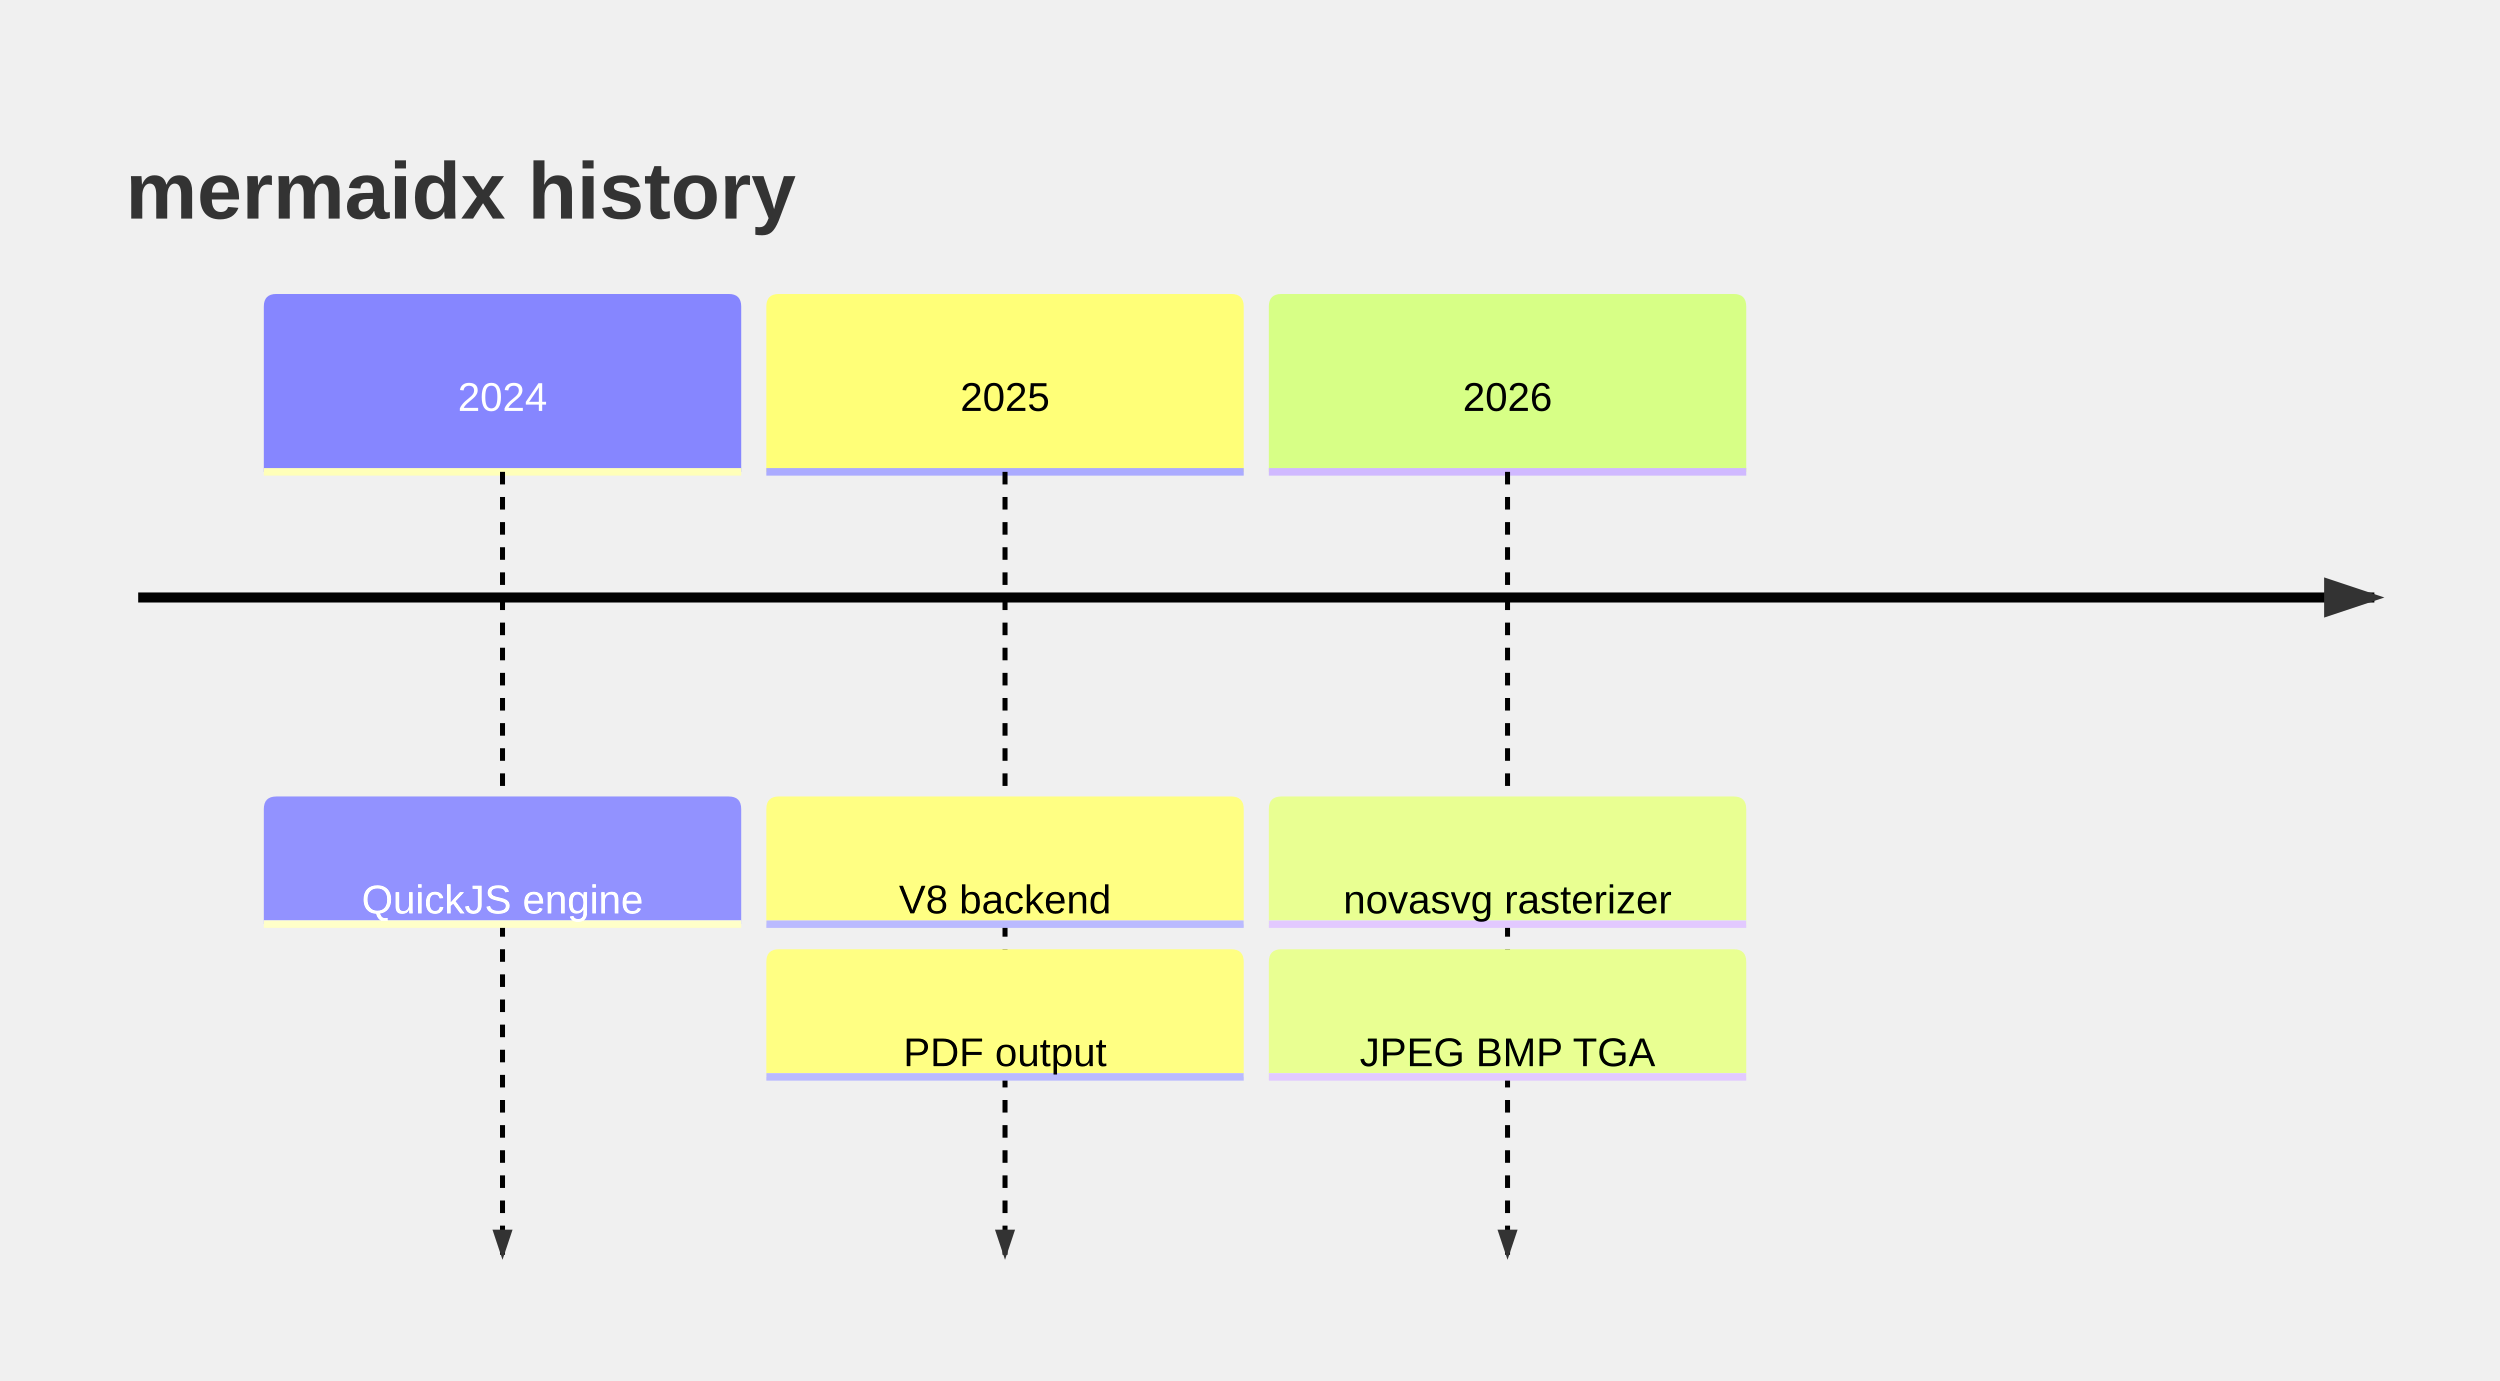
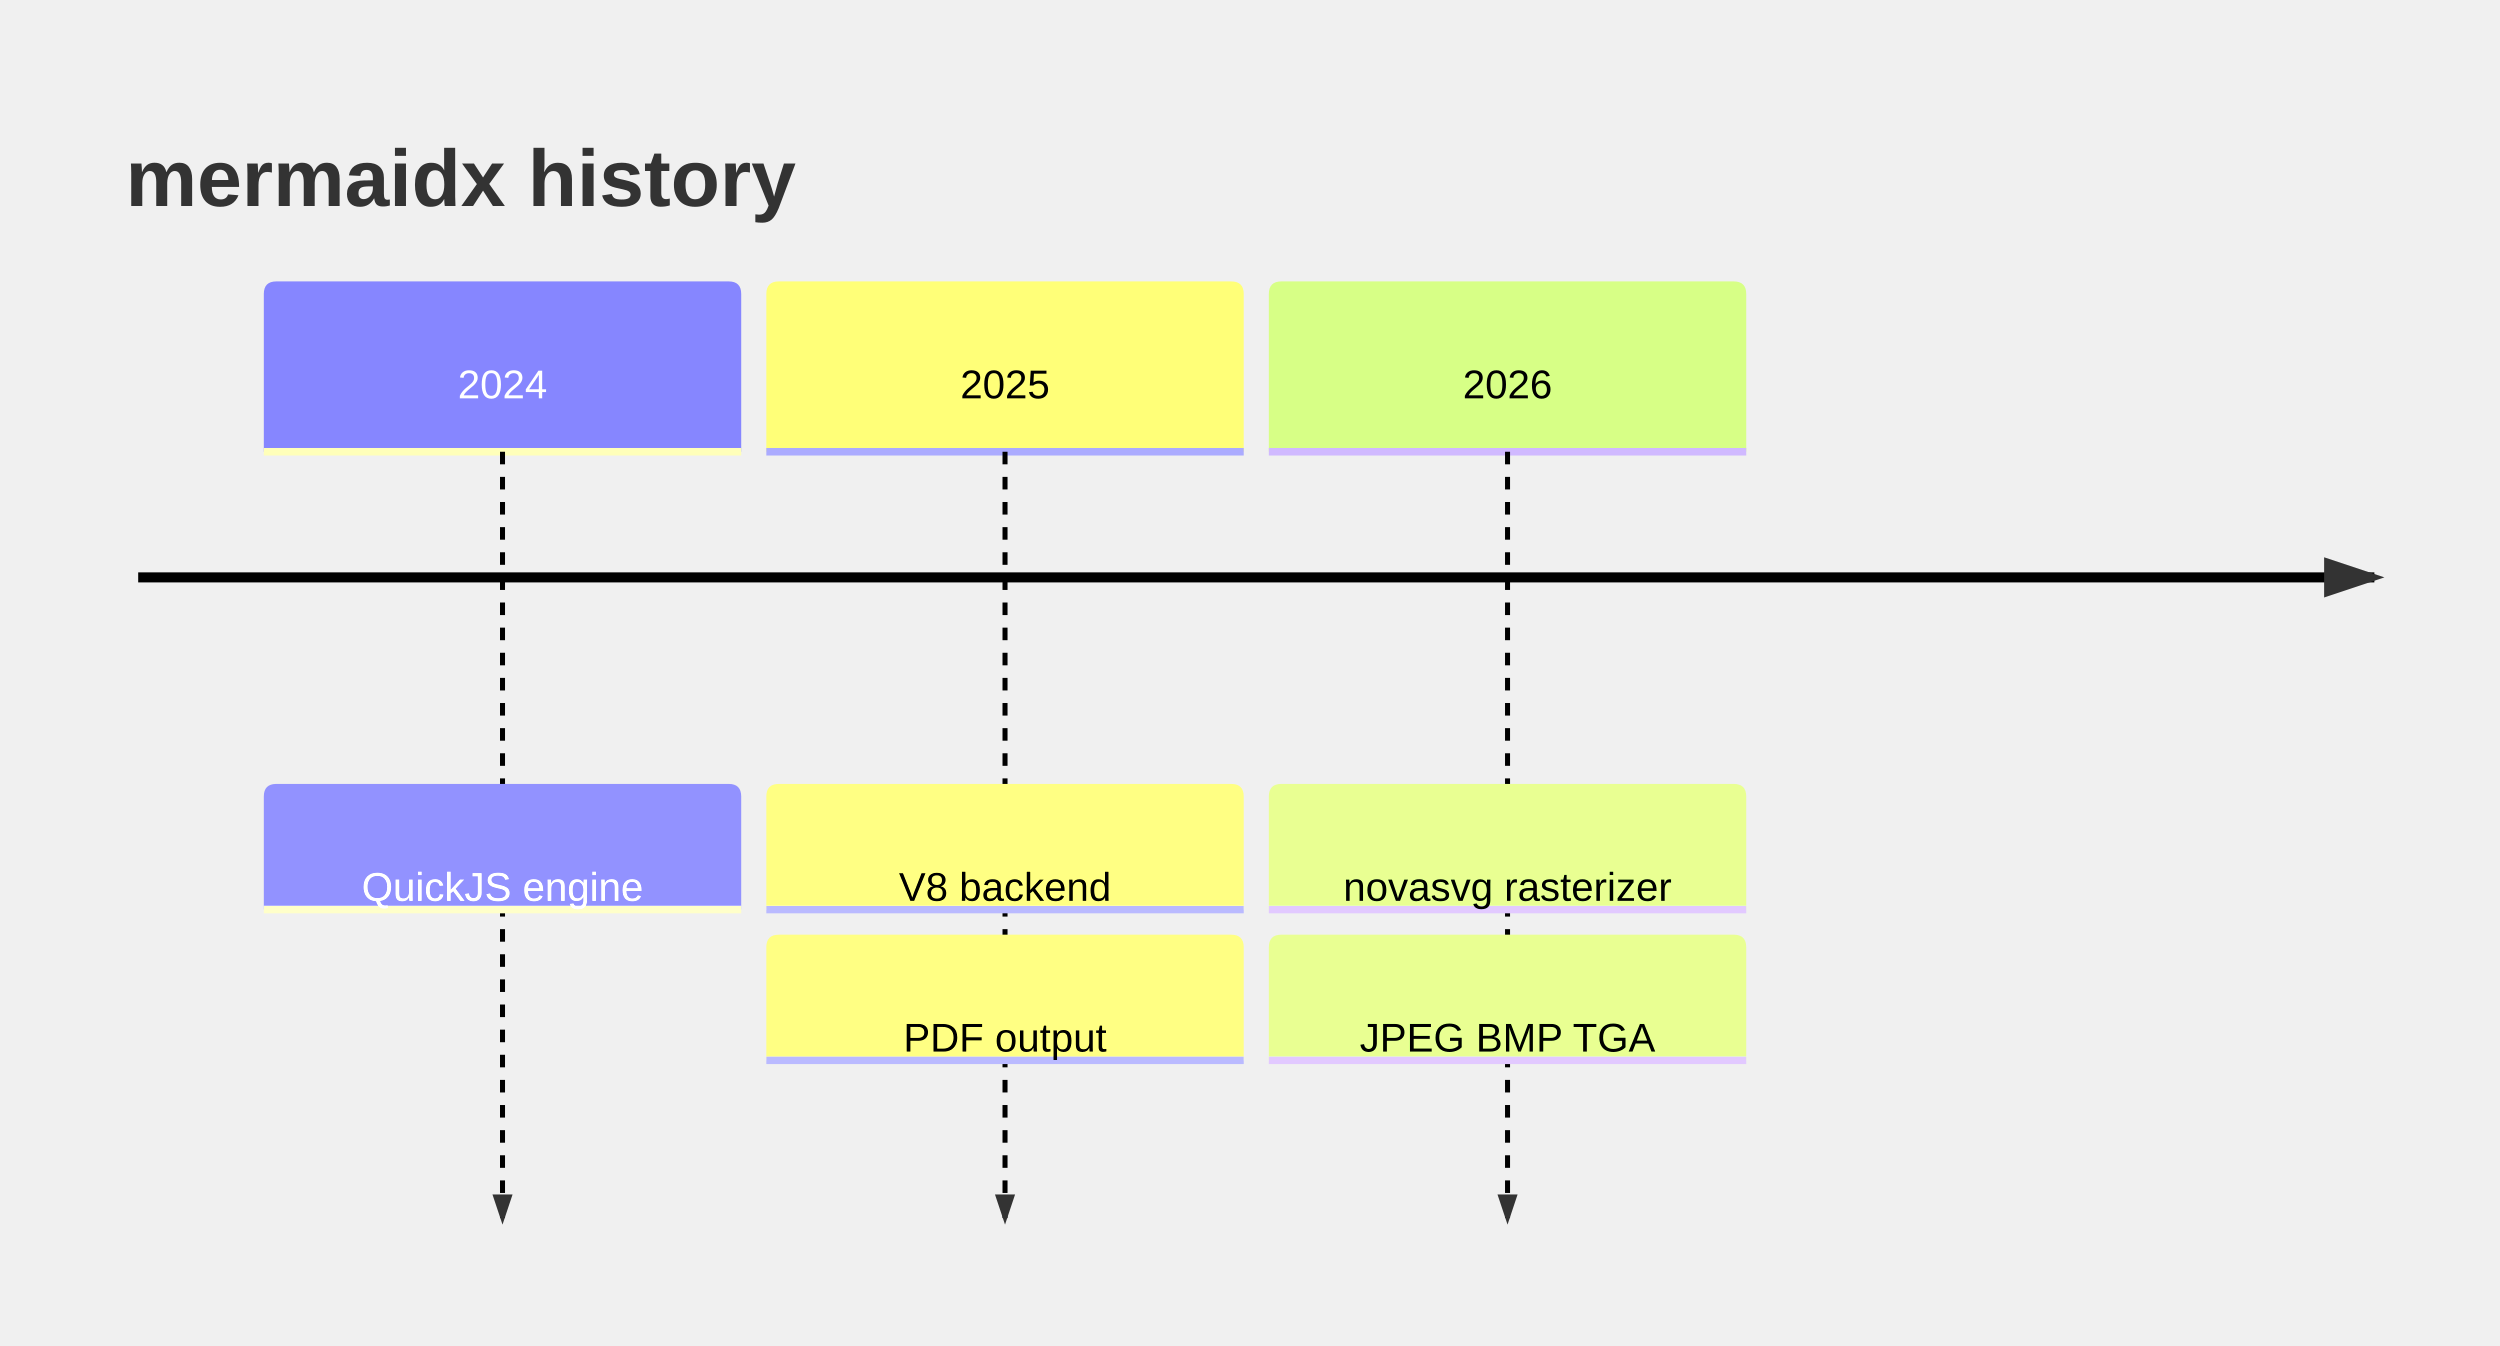
- <svg xmlns="http://www.w3.org/2000/svg" id="my-svg" width="100%" style="max-width: 995px; background-color: white;" viewBox="95 -67 995 549.4" role="graphics-document document" aria-roledescription="timeline">
+ <svg xmlns="http://www.w3.org/2000/svg" id="my-svg" width="100%" style="max-width: 995px; background-color: transparent;" viewBox="95 -62 995 535.4" role="graphics-document document" aria-roledescription="timeline">
  <style>#my-svg{font-family:"trebuchet ms",verdana,arial,sans-serif;font-size:16px;fill:#333;}@keyframes edge-animation-frame{from{stroke-dashoffset:0;}}@keyframes dash{to{stroke-dashoffset:0;}}#my-svg .edge-animation-slow{stroke-dasharray:9,5!important;stroke-dashoffset:900;animation:dash 50s linear infinite;stroke-linecap:round;}#my-svg .edge-animation-fast{stroke-dasharray:9,5!important;stroke-dashoffset:900;animation:dash 20s linear infinite;stroke-linecap:round;}#my-svg .error-icon{fill:#552222;}#my-svg .error-text{fill:#552222;stroke:#552222;}#my-svg .edge-thickness-normal{stroke-width:1px;}#my-svg .edge-thickness-thick{stroke-width:3.5px;}#my-svg .edge-pattern-solid{stroke-dasharray:0;}#my-svg .edge-thickness-invisible{stroke-width:0;fill:none;}#my-svg .edge-pattern-dashed{stroke-dasharray:3;}#my-svg .edge-pattern-dotted{stroke-dasharray:2;}#my-svg .marker{fill:#333333;stroke:#333333;}#my-svg .marker.cross{stroke:#333333;}#my-svg svg{font-family:"trebuchet ms",verdana,arial,sans-serif;font-size:16px;}#my-svg p{margin:0;}#my-svg .edge{stroke-width:3;}#my-svg .section--1 rect,#my-svg .section--1 path,#my-svg .section--1 circle,#my-svg .section--1 path{fill:hsl(240, 100%, 76.275%);}#my-svg .section--1 text{fill:#ffffff;}#my-svg .node-icon--1{font-size:40px;color:#ffffff;}#my-svg .section-edge--1{stroke:hsl(240, 100%, 76.275%);}#my-svg .edge-depth--1{stroke-width:17;}#my-svg .section--1 line{stroke:hsl(60, 100%, 86.275%);stroke-width:3;}#my-svg .lineWrapper line{stroke:#ffffff;}#my-svg .disabled,#my-svg .disabled circle,#my-svg .disabled text{fill:hsl(80, 100%, 96.275%);}#my-svg .disabled text{fill:#aaaa33;}#my-svg .section-0 rect,#my-svg .section-0 path,#my-svg .section-0 circle,#my-svg .section-0 path{fill:hsl(60, 100%, 73.529%);}#my-svg .section-0 text{fill:black;}#my-svg .node-icon-0{font-size:40px;color:black;}#my-svg .section-edge-0{stroke:hsl(60, 100%, 73.529%);}#my-svg .edge-depth-0{stroke-width:14;}#my-svg .section-0 line{stroke:hsl(240, 100%, 83.529%);stroke-width:3;}#my-svg .lineWrapper line{stroke:black;}#my-svg .disabled,#my-svg .disabled circle,#my-svg .disabled text{fill:hsl(80, 100%, 96.275%);}#my-svg .disabled text{fill:#aaaa33;}#my-svg .section-1 rect,#my-svg .section-1 path,#my-svg .section-1 circle,#my-svg .section-1 path{fill:hsl(80, 100%, 76.275%);}#my-svg .section-1 text{fill:black;}#my-svg .node-icon-1{font-size:40px;color:black;}#my-svg .section-edge-1{stroke:hsl(80, 100%, 76.275%);}#my-svg .edge-depth-1{stroke-width:11;}#my-svg .section-1 line{stroke:hsl(260, 100%, 86.275%);stroke-width:3;}#my-svg .lineWrapper line{stroke:black;}#my-svg .disabled,#my-svg .disabled circle,#my-svg .disabled text{fill:hsl(80, 100%, 96.275%);}#my-svg .disabled text{fill:#aaaa33;}#my-svg .section-2 rect,#my-svg .section-2 path,#my-svg .section-2 circle,#my-svg .section-2 path{fill:hsl(270, 100%, 76.275%);}#my-svg .section-2 text{fill:#ffffff;}#my-svg .node-icon-2{font-size:40px;color:#ffffff;}#my-svg .section-edge-2{stroke:hsl(270, 100%, 76.275%);}#my-svg .edge-depth-2{stroke-width:8;}#my-svg .section-2 line{stroke:hsl(90, 100%, 86.275%);stroke-width:3;}#my-svg .lineWrapper line{stroke:#ffffff;}#my-svg .disabled,#my-svg .disabled circle,#my-svg .disabled text{fill:hsl(80, 100%, 96.275%);}#my-svg .disabled text{fill:#aaaa33;}#my-svg .section-3 rect,#my-svg .section-3 path,#my-svg .section-3 circle,#my-svg .section-3 path{fill:hsl(300, 100%, 76.275%);}#my-svg .section-3 text{fill:black;}#my-svg .node-icon-3{font-size:40px;color:black;}#my-svg .section-edge-3{stroke:hsl(300, 100%, 76.275%);}#my-svg .edge-depth-3{stroke-width:5;}#my-svg .section-3 line{stroke:hsl(120, 100%, 86.275%);stroke-width:3;}#my-svg .lineWrapper line{stroke:black;}#my-svg .disabled,#my-svg .disabled circle,#my-svg .disabled text{fill:hsl(80, 100%, 96.275%);}#my-svg .disabled text{fill:#aaaa33;}#my-svg .section-4 rect,#my-svg .section-4 path,#my-svg .section-4 circle,#my-svg .section-4 path{fill:hsl(330, 100%, 76.275%);}#my-svg .section-4 text{fill:black;}#my-svg .node-icon-4{font-size:40px;color:black;}#my-svg .section-edge-4{stroke:hsl(330, 100%, 76.275%);}#my-svg .edge-depth-4{stroke-width:2;}#my-svg .section-4 line{stroke:hsl(150, 100%, 86.275%);stroke-width:3;}#my-svg .lineWrapper line{stroke:black;}#my-svg .disabled,#my-svg .disabled circle,#my-svg .disabled text{fill:hsl(80, 100%, 96.275%);}#my-svg .disabled text{fill:#aaaa33;}#my-svg .section-5 rect,#my-svg .section-5 path,#my-svg .section-5 circle,#my-svg .section-5 path{fill:hsl(0, 100%, 76.275%);}#my-svg .section-5 text{fill:black;}#my-svg .node-icon-5{font-size:40px;color:black;}#my-svg .section-edge-5{stroke:hsl(0, 100%, 76.275%);}#my-svg .edge-depth-5{stroke-width:-1;}#my-svg .section-5 line{stroke:hsl(180, 100%, 86.275%);stroke-width:3;}#my-svg .lineWrapper line{stroke:black;}#my-svg .disabled,#my-svg .disabled circle,#my-svg .disabled text{fill:hsl(80, 100%, 96.275%);}#my-svg .disabled text{fill:#aaaa33;}#my-svg .section-6 rect,#my-svg .section-6 path,#my-svg .section-6 circle,#my-svg .section-6 path{fill:hsl(30, 100%, 76.275%);}#my-svg .section-6 text{fill:black;}#my-svg .node-icon-6{font-size:40px;color:black;}#my-svg .section-edge-6{stroke:hsl(30, 100%, 76.275%);}#my-svg .edge-depth-6{stroke-width:-4;}#my-svg .section-6 line{stroke:hsl(210, 100%, 86.275%);stroke-width:3;}#my-svg .lineWrapper line{stroke:black;}#my-svg .disabled,#my-svg .disabled circle,#my-svg .disabled text{fill:hsl(80, 100%, 96.275%);}#my-svg .disabled text{fill:#aaaa33;}#my-svg .section-7 rect,#my-svg .section-7 path,#my-svg .section-7 circle,#my-svg .section-7 path{fill:hsl(90, 100%, 76.275%);}#my-svg .section-7 text{fill:black;}#my-svg .node-icon-7{font-size:40px;color:black;}#my-svg .section-edge-7{stroke:hsl(90, 100%, 76.275%);}#my-svg .edge-depth-7{stroke-width:-7;}#my-svg .section-7 line{stroke:hsl(270, 100%, 86.275%);stroke-width:3;}#my-svg .lineWrapper line{stroke:black;}#my-svg .disabled,#my-svg .disabled circle,#my-svg .disabled text{fill:hsl(80, 100%, 96.275%);}#my-svg .disabled text{fill:#aaaa33;}#my-svg .section-8 rect,#my-svg .section-8 path,#my-svg .section-8 circle,#my-svg .section-8 path{fill:hsl(150, 100%, 76.275%);}#my-svg .section-8 text{fill:black;}#my-svg .node-icon-8{font-size:40px;color:black;}#my-svg .section-edge-8{stroke:hsl(150, 100%, 76.275%);}#my-svg .edge-depth-8{stroke-width:-10;}#my-svg .section-8 line{stroke:hsl(330, 100%, 86.275%);stroke-width:3;}#my-svg .lineWrapper line{stroke:black;}#my-svg .disabled,#my-svg .disabled circle,#my-svg .disabled text{fill:hsl(80, 100%, 96.275%);}#my-svg .disabled text{fill:#aaaa33;}#my-svg .section-9 rect,#my-svg .section-9 path,#my-svg .section-9 circle,#my-svg .section-9 path{fill:hsl(180, 100%, 76.275%);}#my-svg .section-9 text{fill:black;}#my-svg .node-icon-9{font-size:40px;color:black;}#my-svg .section-edge-9{stroke:hsl(180, 100%, 76.275%);}#my-svg .edge-depth-9{stroke-width:-13;}#my-svg .section-9 line{stroke:hsl(0, 100%, 86.275%);stroke-width:3;}#my-svg .lineWrapper line{stroke:black;}#my-svg .disabled,#my-svg .disabled circle,#my-svg .disabled text{fill:hsl(80, 100%, 96.275%);}#my-svg .disabled text{fill:#aaaa33;}#my-svg .section-10 rect,#my-svg .section-10 path,#my-svg .section-10 circle,#my-svg .section-10 path{fill:hsl(210, 100%, 76.275%);}#my-svg .section-10 text{fill:black;}#my-svg .node-icon-10{font-size:40px;color:black;}#my-svg .section-edge-10{stroke:hsl(210, 100%, 76.275%);}#my-svg .edge-depth-10{stroke-width:-16;}#my-svg .section-10 line{stroke:hsl(30, 100%, 86.275%);stroke-width:3;}#my-svg .lineWrapper line{stroke:black;}#my-svg .disabled,#my-svg .disabled circle,#my-svg .disabled text{fill:hsl(80, 100%, 96.275%);}#my-svg .disabled text{fill:#aaaa33;}#my-svg .section-root rect,#my-svg .section-root path,#my-svg .section-root circle{fill:hsl(240, 100%, 46.275%);}#my-svg .section-root text{fill:#ffffff;}#my-svg .icon-container{height:100%;display:flex;justify-content:center;align-items:center;}#my-svg .edge{fill:none;}#my-svg .eventWrapper{filter:brightness(120%);}#my-svg .node .neo-node{stroke:#9370DB;}#my-svg [data-look="neo"].node rect,#my-svg [data-look="neo"].cluster rect,#my-svg [data-look="neo"].node polygon{stroke:#9370DB;filter:drop-shadow(1px 2px 2px rgba(185, 185, 185, 1));}#my-svg [data-look="neo"].swimlane.cluster rect{filter:none;}#my-svg [data-look="neo"].node path{stroke:#9370DB;stroke-width:1px;}#my-svg [data-look="neo"].node .outer-path{filter:drop-shadow(1px 2px 2px rgba(185, 185, 185, 1));}#my-svg [data-look="neo"].node .neo-line path{stroke:#9370DB;filter:none;}#my-svg [data-look="neo"].node circle{stroke:#9370DB;filter:drop-shadow(1px 2px 2px rgba(185, 185, 185, 1));}#my-svg [data-look="neo"].node circle .state-start{fill:#000000;}#my-svg [data-look="neo"].icon-shape .icon{fill:#9370DB;filter:drop-shadow(1px 2px 2px rgba(185, 185, 185, 1));}#my-svg [data-look="neo"].icon-shape .icon-neo path{stroke:#9370DB;filter:drop-shadow(1px 2px 2px rgba(185, 185, 185, 1));}#my-svg :root{--mermaid-font-family:"trebuchet ms",verdana,arial,sans-serif;}</style>
  <g />
  <g />
  <defs>
    <marker id="my-svg-arrowhead" refX="5" refY="2" markerWidth="6" markerHeight="4" orient="auto">
      <path d="M 0,0 V 4 L6,2 Z" />
    </marker>
  </defs>
  <g class="taskWrapper" transform="translate(200, 50)">
    <g class="timeline-node section--1">
      <g>
-         <path id="my-svg-node-0" class="node-bkg node-undefined" d="M0 65.8 v-60.8 q0,-5,5,-5 h180 q5,0,5,5 v65.8 H0 Z" />
-         <line class="node-line--1" x1="0" y1="70.8" x2="190" y2="70.8" />
+         <path id="my-svg-node-0" class="node-bkg node-undefined" d="M0 62.8 v-57.8 q0,-5,5,-5 h180 q5,0,5,5 v62.8 H0 Z" />
+         <line class="node-line--1" x1="0" y1="67.8" x2="190" y2="67.8" />
      </g>
      <g transform="translate(95, 10)">
        <text dy="1em" alignment-baseline="middle" dominant-baseline="middle" text-anchor="middle">
          <tspan x="0" dy="1em">2024</tspan>
        </text>
      </g>
    </g>
  </g>
  <g class="lineWrapper">
-     <line x1="295" y1="120.8" x2="295" y2="432.4" stroke-width="2" stroke="black" marker-end="url(#my-svg-arrowhead)" stroke-dasharray="5,5" />
+     <line x1="295" y1="117.8" x2="295" y2="423.4" stroke-width="2" stroke="black" marker-end="url(#my-svg-arrowhead)" stroke-dasharray="5,5" />
  </g>
  <g class="eventWrapper" transform="translate(200, 250)">
    <g class="timeline-node section--1">
      <g>
-         <path id="my-svg-node-1" class="node-bkg node-undefined" d="M0 45.8 v-40.8 q0,-5,5,-5 h180 q5,0,5,5 v45.8 H0 Z" />
-         <line class="node-line--1" x1="0" y1="50.8" x2="190" y2="50.8" />
+         <path id="my-svg-node-1" class="node-bkg node-undefined" d="M0 45 v-40 q0,-5,5,-5 h180 q5,0,5,5 v45 H0 Z" />
+         <line class="node-line--1" x1="0" y1="50" x2="190" y2="50" />
      </g>
      <g transform="translate(95, 10)">
        <text dy="1em" alignment-baseline="middle" dominant-baseline="middle" text-anchor="middle">
          <tspan x="0" dy="1em">QuickJS   engine</tspan>
        </text>
      </g>
    </g>
  </g>
  <g class="taskWrapper" transform="translate(400, 50)">
    <g class="timeline-node section-0">
      <g>
-         <path id="my-svg-node-2" class="node-bkg node-undefined" d="M0 65.8 v-60.8 q0,-5,5,-5 h180 q5,0,5,5 v65.8 H0 Z" />
-         <line class="node-line-0" x1="0" y1="70.8" x2="190" y2="70.8" />
+         <path id="my-svg-node-2" class="node-bkg node-undefined" d="M0 62.8 v-57.8 q0,-5,5,-5 h180 q5,0,5,5 v62.8 H0 Z" />
+         <line class="node-line-0" x1="0" y1="67.8" x2="190" y2="67.8" />
      </g>
      <g transform="translate(95, 10)">
        <text dy="1em" alignment-baseline="middle" dominant-baseline="middle" text-anchor="middle">
          <tspan x="0" dy="1em">2025</tspan>
        </text>
      </g>
    </g>
  </g>
  <g class="lineWrapper">
-     <line x1="495" y1="120.8" x2="495" y2="432.4" stroke-width="2" stroke="black" marker-end="url(#my-svg-arrowhead)" stroke-dasharray="5,5" />
+     <line x1="495" y1="117.8" x2="495" y2="423.4" stroke-width="2" stroke="black" marker-end="url(#my-svg-arrowhead)" stroke-dasharray="5,5" />
  </g>
  <g class="eventWrapper" transform="translate(400, 250)">
    <g class="timeline-node section-0">
      <g>
-         <path id="my-svg-node-3" class="node-bkg node-undefined" d="M0 45.8 v-40.8 q0,-5,5,-5 h180 q5,0,5,5 v45.8 H0 Z" />
-         <line class="node-line-0" x1="0" y1="50.8" x2="190" y2="50.8" />
+         <path id="my-svg-node-3" class="node-bkg node-undefined" d="M0 45 v-40 q0,-5,5,-5 h180 q5,0,5,5 v45 H0 Z" />
+         <line class="node-line-0" x1="0" y1="50" x2="190" y2="50" />
      </g>
      <g transform="translate(95, 10)">
        <text dy="1em" alignment-baseline="middle" dominant-baseline="middle" text-anchor="middle">
          <tspan x="0" dy="1em">V8   backend</tspan>
        </text>
      </g>
    </g>
  </g>
-   <g class="eventWrapper" transform="translate(400, 310.8)">
+   <g class="eventWrapper" transform="translate(400, 310)">
    <g class="timeline-node section-0">
      <g>
-         <path id="my-svg-node-4" class="node-bkg node-undefined" d="M0 45.8 v-40.8 q0,-5,5,-5 h180 q5,0,5,5 v45.8 H0 Z" />
-         <line class="node-line-0" x1="0" y1="50.8" x2="190" y2="50.8" />
+         <path id="my-svg-node-4" class="node-bkg node-undefined" d="M0 45 v-40 q0,-5,5,-5 h180 q5,0,5,5 v45 H0 Z" />
+         <line class="node-line-0" x1="0" y1="50" x2="190" y2="50" />
      </g>
      <g transform="translate(95, 10)">
        <text dy="1em" alignment-baseline="middle" dominant-baseline="middle" text-anchor="middle">
          <tspan x="0" dy="1em">PDF   output</tspan>
        </text>
      </g>
    </g>
  </g>
  <g class="taskWrapper" transform="translate(600, 50)">
    <g class="timeline-node section-1">
      <g>
-         <path id="my-svg-node-5" class="node-bkg node-undefined" d="M0 65.8 v-60.8 q0,-5,5,-5 h180 q5,0,5,5 v65.8 H0 Z" />
-         <line class="node-line-1" x1="0" y1="70.8" x2="190" y2="70.8" />
+         <path id="my-svg-node-5" class="node-bkg node-undefined" d="M0 62.8 v-57.8 q0,-5,5,-5 h180 q5,0,5,5 v62.8 H0 Z" />
+         <line class="node-line-1" x1="0" y1="67.8" x2="190" y2="67.8" />
      </g>
      <g transform="translate(95, 10)">
        <text dy="1em" alignment-baseline="middle" dominant-baseline="middle" text-anchor="middle">
          <tspan x="0" dy="1em">2026</tspan>
        </text>
      </g>
    </g>
  </g>
  <g class="lineWrapper">
-     <line x1="695" y1="120.8" x2="695" y2="432.4" stroke-width="2" stroke="black" marker-end="url(#my-svg-arrowhead)" stroke-dasharray="5,5" />
+     <line x1="695" y1="117.8" x2="695" y2="423.4" stroke-width="2" stroke="black" marker-end="url(#my-svg-arrowhead)" stroke-dasharray="5,5" />
  </g>
  <g class="eventWrapper" transform="translate(600, 250)">
    <g class="timeline-node section-1">
      <g>
-         <path id="my-svg-node-6" class="node-bkg node-undefined" d="M0 45.8 v-40.8 q0,-5,5,-5 h180 q5,0,5,5 v45.8 H0 Z" />
-         <line class="node-line-1" x1="0" y1="50.8" x2="190" y2="50.8" />
+         <path id="my-svg-node-6" class="node-bkg node-undefined" d="M0 45 v-40 q0,-5,5,-5 h180 q5,0,5,5 v45 H0 Z" />
+         <line class="node-line-1" x1="0" y1="50" x2="190" y2="50" />
      </g>
      <g transform="translate(95, 10)">
        <text dy="1em" alignment-baseline="middle" dominant-baseline="middle" text-anchor="middle">
          <tspan x="0" dy="1em">novasvg   rasterizer</tspan>
        </text>
      </g>
    </g>
  </g>
-   <g class="eventWrapper" transform="translate(600, 310.8)">
+   <g class="eventWrapper" transform="translate(600, 310)">
    <g class="timeline-node section-1">
      <g>
-         <path id="my-svg-node-7" class="node-bkg node-undefined" d="M0 45.8 v-40.8 q0,-5,5,-5 h180 q5,0,5,5 v45.8 H0 Z" />
-         <line class="node-line-1" x1="0" y1="50.8" x2="190" y2="50.8" />
+         <path id="my-svg-node-7" class="node-bkg node-undefined" d="M0 45 v-40 q0,-5,5,-5 h180 q5,0,5,5 v45 H0 Z" />
+         <line class="node-line-1" x1="0" y1="50" x2="190" y2="50" />
      </g>
      <g transform="translate(95, 10)">
        <text dy="1em" alignment-baseline="middle" dominant-baseline="middle" text-anchor="middle">
          <tspan x="0" dy="1em">JPEG   BMP   TGA</tspan>
        </text>
      </g>
    </g>
  </g>
  <text x="145" font-size="4ex" font-weight="bold" y="20">mermaidx history</text>
  <g class="lineWrapper">
-     <line x1="150" y1="170.8" x2="1040" y2="170.8" stroke-width="4" stroke="black" marker-end="url(#my-svg-arrowhead)" />
+     <line x1="150" y1="167.8" x2="1040" y2="167.8" stroke-width="4" stroke="black" marker-end="url(#my-svg-arrowhead)" />
  </g>
</svg>
